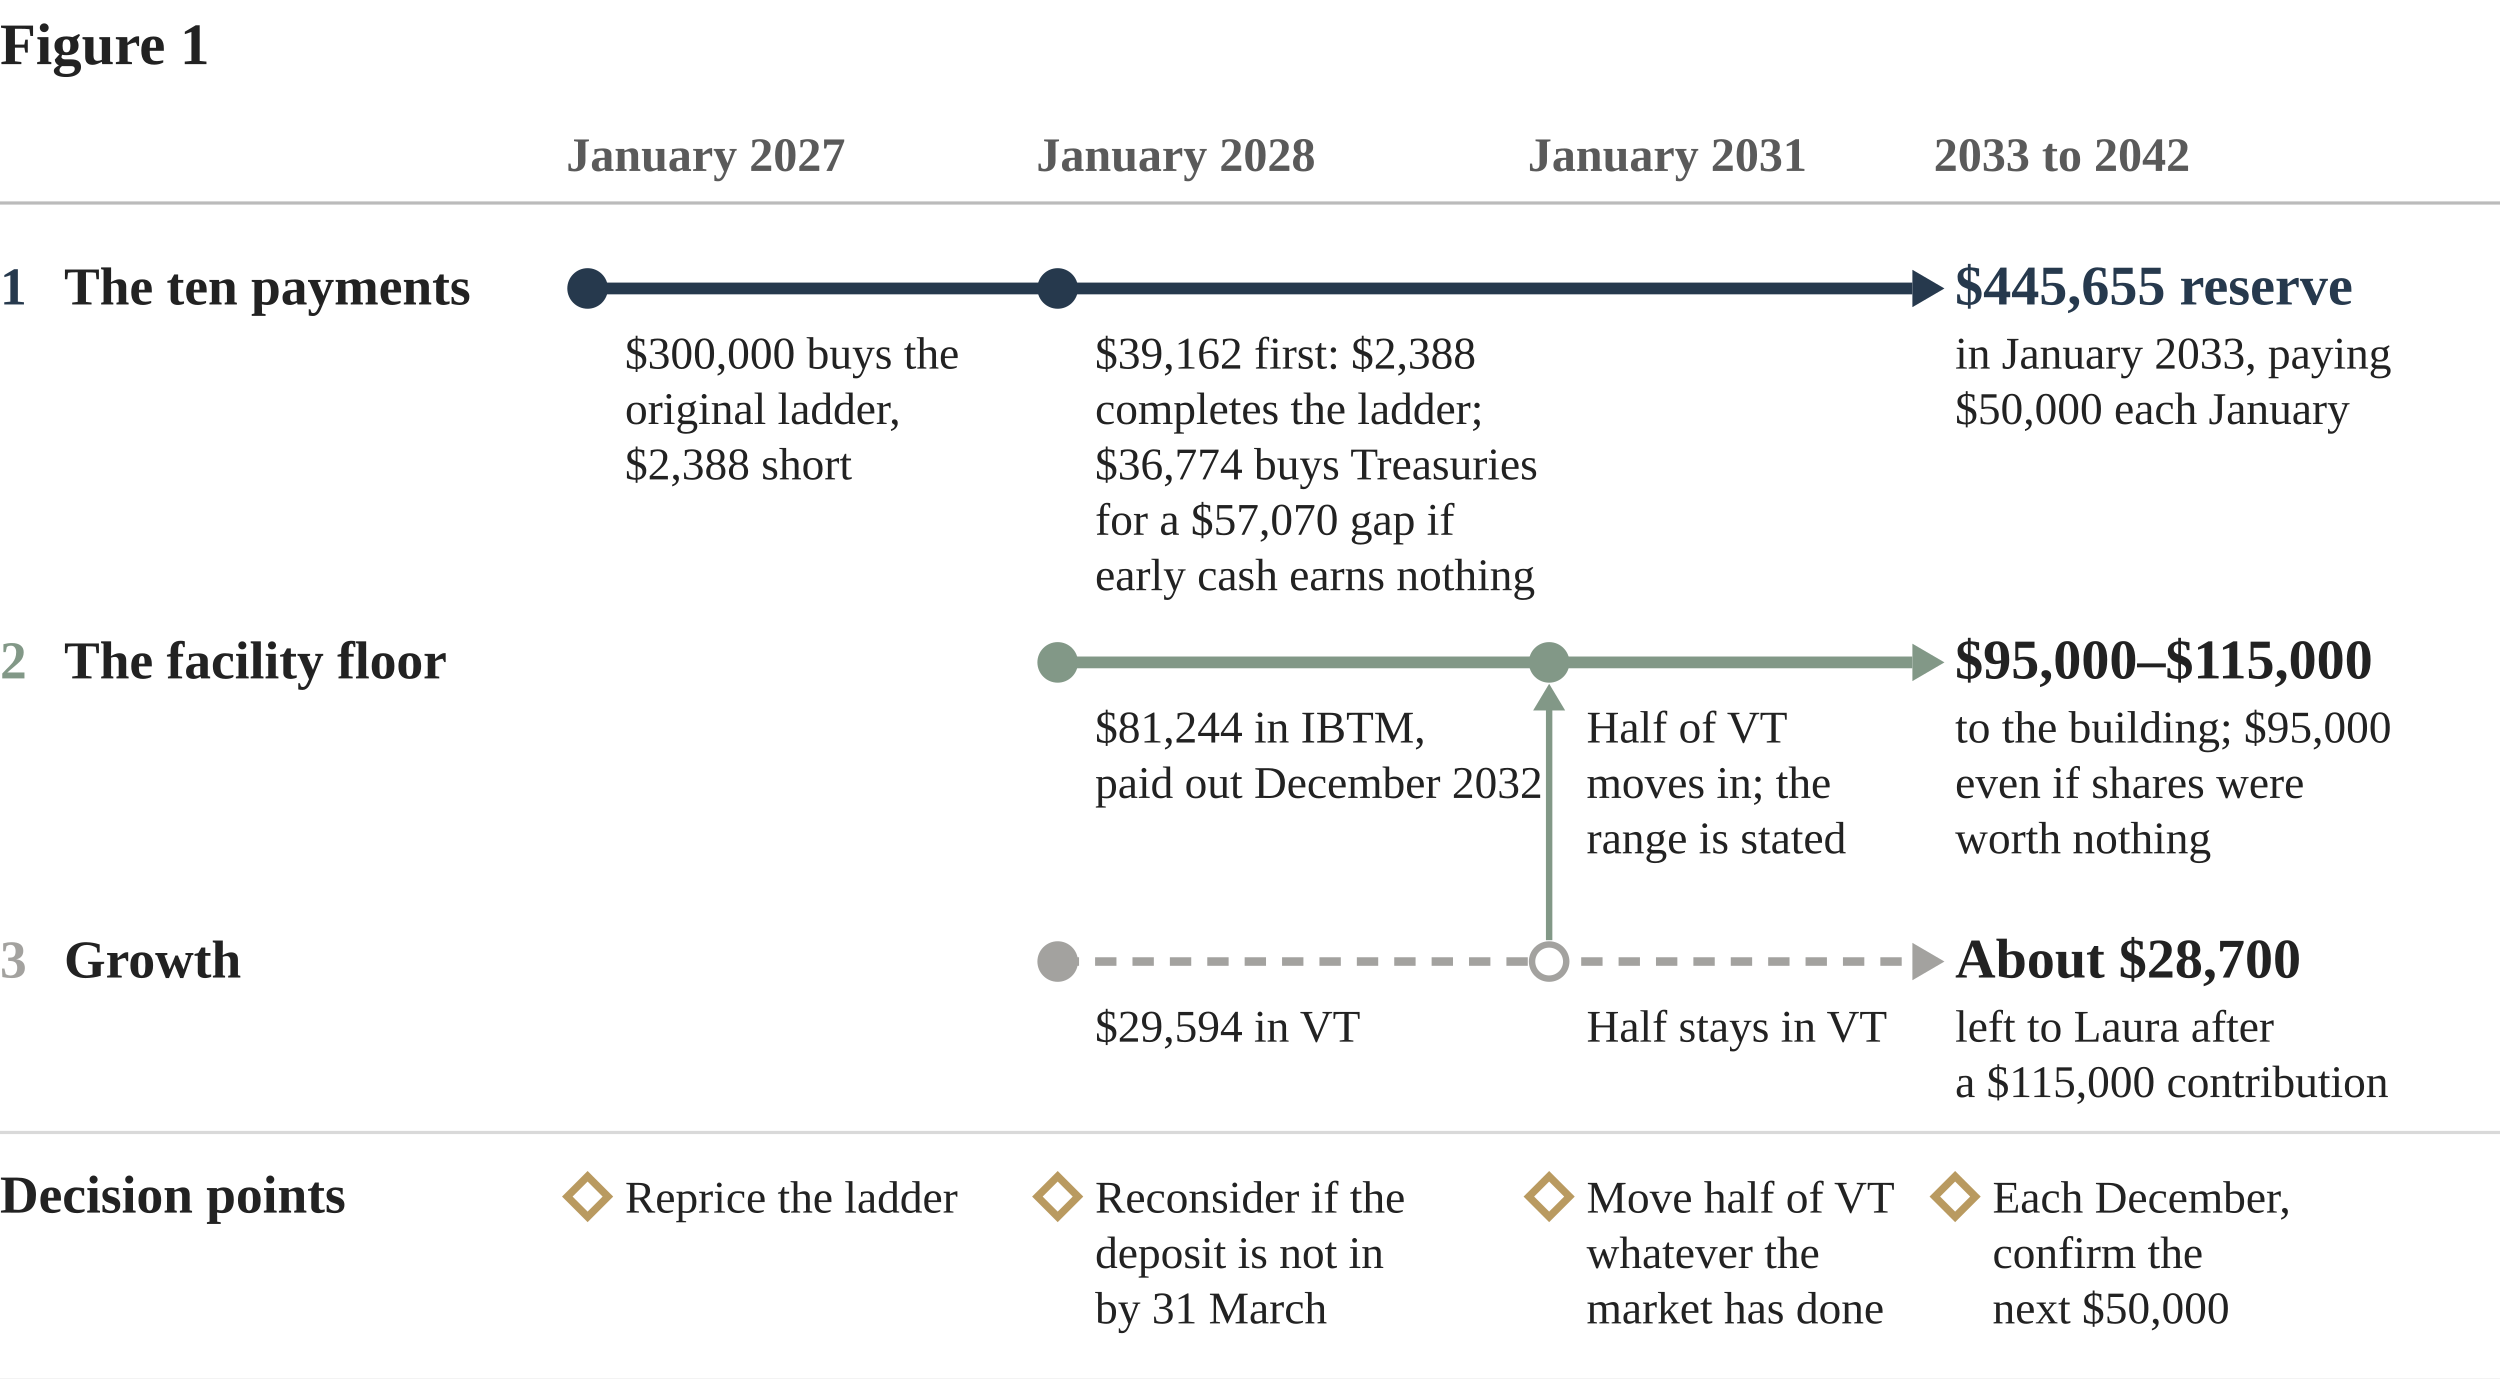
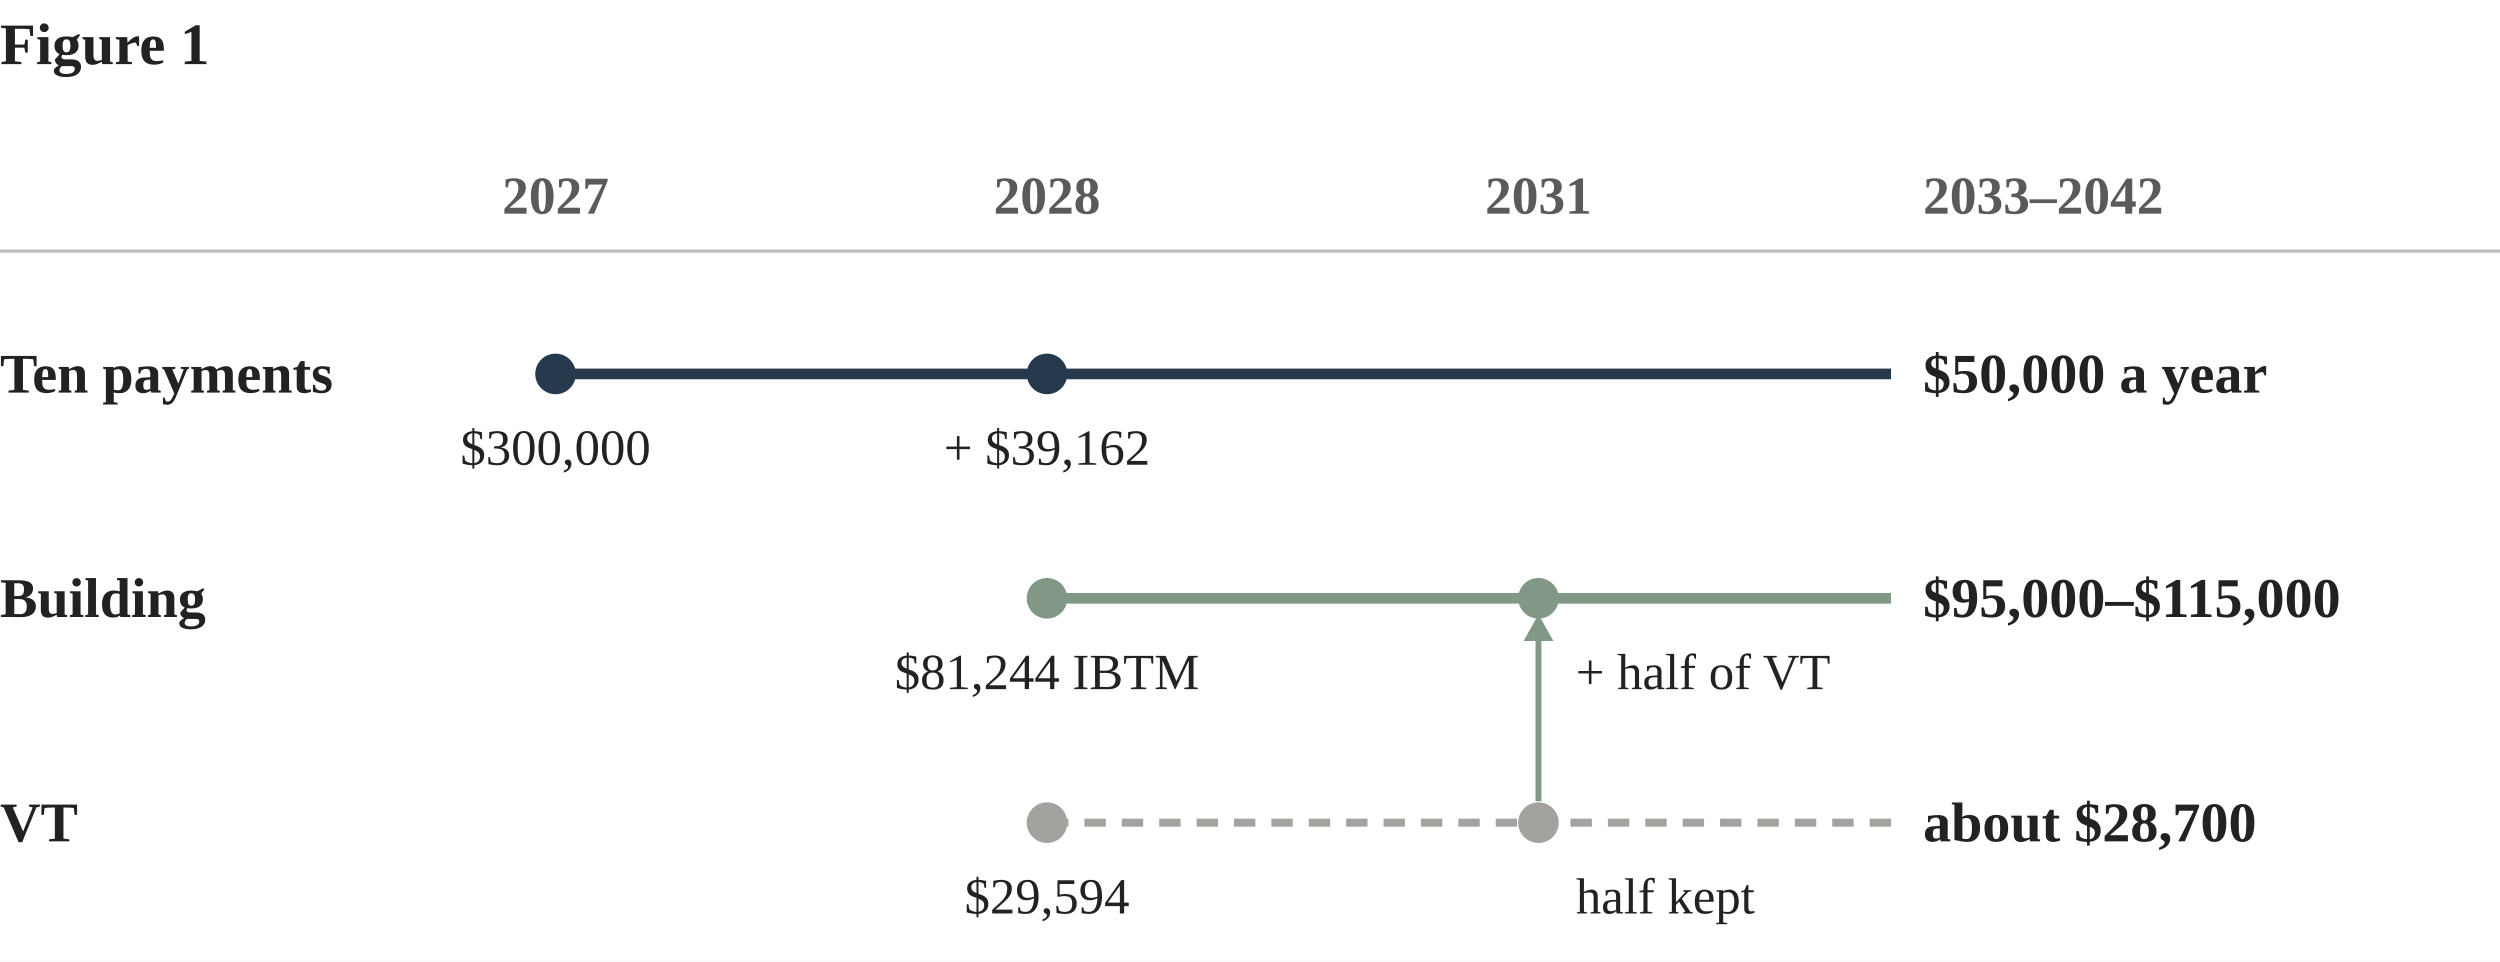
- <svg xmlns="http://www.w3.org/2000/svg" width="468pt" height="258pt" viewBox="0 0 468 258">
-   <rect width="468" height="258" fill="#fff" />
+ <svg xmlns="http://www.w3.org/2000/svg" width="468pt" height="180pt" viewBox="0 0 468 180">
+   <rect width="468" height="180" fill="#fff" />
  <text x="0" y="12" font-family="'Times New Roman', Tinos, 'Liberation Serif', Times, serif" font-size="11" font-weight="bold" font-style="normal" fill="#222222" text-anchor="start">Figure 1</text>
-   <g transform="translate(0,-16)">
-     <text x="106" y="48" font-family="'Times New Roman', Tinos, 'Liberation Serif', Times, serif" font-size="9" font-weight="bold" font-style="normal" fill="#5A5A5A" text-anchor="start">January 2027</text>
-     <text x="194" y="48" font-family="'Times New Roman', Tinos, 'Liberation Serif', Times, serif" font-size="9" font-weight="bold" font-style="normal" fill="#5A5A5A" text-anchor="start">January 2028</text>
-     <text x="286" y="48" font-family="'Times New Roman', Tinos, 'Liberation Serif', Times, serif" font-size="9" font-weight="bold" font-style="normal" fill="#5A5A5A" text-anchor="start">January 2031</text>
-     <text x="362" y="48" font-family="'Times New Roman', Tinos, 'Liberation Serif', Times, serif" font-size="9" font-weight="bold" font-style="normal" fill="#5A5A5A" text-anchor="start">2033 to 2042</text>
-     <line x1="0" y1="54" x2="468" y2="54" stroke="#BBBBBB" stroke-width="0.6" />
-     <text x="0" y="73" font-family="'Times New Roman', Tinos, 'Liberation Serif', Times, serif" font-size="10" font-weight="bold" font-style="normal" fill="#26394D" text-anchor="start">1</text>
-     <text x="12" y="73" font-family="'Times New Roman', Tinos, 'Liberation Serif', Times, serif" font-size="10" font-weight="bold" font-style="normal" fill="#222222" text-anchor="start">The ten payments</text>
-     <line x1="110" y1="70" x2="358" y2="70" stroke="#26394D" stroke-width="2.2" />
-     <path d="M358 66.5 L364 70 L358 73.5 Z" fill="#26394D" />
-     <circle cx="110" cy="70" r="3.2" fill="#26394D" stroke="#26394D" stroke-width="1.2" />
-     <circle cx="198" cy="70" r="3.2" fill="#26394D" stroke="#26394D" stroke-width="1.2" />
-     <text x="117" y="85.0" font-family="'Times New Roman', Tinos, 'Liberation Serif', Times, serif" font-size="8.5" font-weight="normal" font-style="normal" fill="#222222" text-anchor="start">$300,000 buys the</text>
-     <text x="117" y="95.37" font-family="'Times New Roman', Tinos, 'Liberation Serif', Times, serif" font-size="8.5" font-weight="normal" font-style="normal" fill="#222222" text-anchor="start">original ladder,</text>
-     <text x="117" y="105.74" font-family="'Times New Roman', Tinos, 'Liberation Serif', Times, serif" font-size="8.5" font-weight="normal" font-style="normal" fill="#222222" text-anchor="start">$2,388 short</text>
-     <text x="205" y="85.0" font-family="'Times New Roman', Tinos, 'Liberation Serif', Times, serif" font-size="8.5" font-weight="normal" font-style="normal" fill="#222222" text-anchor="start">$39,162 first: $2,388</text>
-     <text x="205" y="95.37" font-family="'Times New Roman', Tinos, 'Liberation Serif', Times, serif" font-size="8.5" font-weight="normal" font-style="normal" fill="#222222" text-anchor="start">completes the ladder;</text>
-     <text x="205" y="105.74" font-family="'Times New Roman', Tinos, 'Liberation Serif', Times, serif" font-size="8.5" font-weight="normal" font-style="normal" fill="#222222" text-anchor="start">$36,774 buys Treasuries</text>
-     <text x="205" y="116.11" font-family="'Times New Roman', Tinos, 'Liberation Serif', Times, serif" font-size="8.5" font-weight="normal" font-style="normal" fill="#222222" text-anchor="start">for a $57,070 gap if</text>
-     <text x="205" y="126.48" font-family="'Times New Roman', Tinos, 'Liberation Serif', Times, serif" font-size="8.5" font-weight="normal" font-style="normal" fill="#222222" text-anchor="start">early cash earns nothing</text>
-     <text x="366" y="73" font-family="'Times New Roman', Tinos, 'Liberation Serif', Times, serif" font-size="10.5" font-weight="bold" font-style="normal" fill="#26394D" text-anchor="start">$445,655 reserve</text>
-     <text x="366" y="85.0" font-family="'Times New Roman', Tinos, 'Liberation Serif', Times, serif" font-size="8.5" font-weight="normal" font-style="normal" fill="#222222" text-anchor="start">in January 2033, paying</text>
-     <text x="366" y="95.37" font-family="'Times New Roman', Tinos, 'Liberation Serif', Times, serif" font-size="8.5" font-weight="normal" font-style="normal" fill="#222222" text-anchor="start">$50,000 each January</text>
-     <text x="0" y="143" font-family="'Times New Roman', Tinos, 'Liberation Serif', Times, serif" font-size="10" font-weight="bold" font-style="normal" fill="#829887" text-anchor="start">2</text>
-     <text x="12" y="143" font-family="'Times New Roman', Tinos, 'Liberation Serif', Times, serif" font-size="10" font-weight="bold" font-style="normal" fill="#222222" text-anchor="start">The facility floor</text>
-     <line x1="198" y1="140" x2="358" y2="140" stroke="#829887" stroke-width="2.2" />
-     <path d="M358 136.5 L364 140 L358 143.5 Z" fill="#829887" />
-     <circle cx="198" cy="140" r="3.2" fill="#829887" stroke="#829887" stroke-width="1.2" />
-     <circle cx="290" cy="140" r="3.2" fill="#829887" stroke="#829887" stroke-width="1.2" />
-     <text x="205" y="155.0" font-family="'Times New Roman', Tinos, 'Liberation Serif', Times, serif" font-size="8.5" font-weight="normal" font-style="normal" fill="#222222" text-anchor="start">$81,244 in IBTM,</text>
-     <text x="205" y="165.37" font-family="'Times New Roman', Tinos, 'Liberation Serif', Times, serif" font-size="8.5" font-weight="normal" font-style="normal" fill="#222222" text-anchor="start">paid out December 2032</text>
-     <text x="297" y="155.0" font-family="'Times New Roman', Tinos, 'Liberation Serif', Times, serif" font-size="8.5" font-weight="normal" font-style="normal" fill="#222222" text-anchor="start">Half of VT</text>
-     <text x="297" y="165.37" font-family="'Times New Roman', Tinos, 'Liberation Serif', Times, serif" font-size="8.5" font-weight="normal" font-style="normal" fill="#222222" text-anchor="start">moves in; the</text>
-     <text x="297" y="175.74" font-family="'Times New Roman', Tinos, 'Liberation Serif', Times, serif" font-size="8.5" font-weight="normal" font-style="normal" fill="#222222" text-anchor="start">range is stated</text>
-     <text x="366" y="143" font-family="'Times New Roman', Tinos, 'Liberation Serif', Times, serif" font-size="10.5" font-weight="bold" font-style="normal" fill="#222222" text-anchor="start">$95,000–$115,000</text>
-     <text x="366" y="155.0" font-family="'Times New Roman', Tinos, 'Liberation Serif', Times, serif" font-size="8.5" font-weight="normal" font-style="normal" fill="#222222" text-anchor="start">to the building; $95,000</text>
-     <text x="366" y="165.37" font-family="'Times New Roman', Tinos, 'Liberation Serif', Times, serif" font-size="8.5" font-weight="normal" font-style="normal" fill="#222222" text-anchor="start">even if shares were</text>
-     <text x="366" y="175.74" font-family="'Times New Roman', Tinos, 'Liberation Serif', Times, serif" font-size="8.5" font-weight="normal" font-style="normal" fill="#222222" text-anchor="start">worth nothing</text>
-     <text x="0" y="199" font-family="'Times New Roman', Tinos, 'Liberation Serif', Times, serif" font-size="10" font-weight="bold" font-style="normal" fill="#A3A29F" text-anchor="start">3</text>
-     <text x="12" y="199" font-family="'Times New Roman', Tinos, 'Liberation Serif', Times, serif" font-size="10" font-weight="bold" font-style="normal" fill="#222222" text-anchor="start">Growth</text>
-     <line x1="198" y1="196" x2="358" y2="196" stroke="#A3A29F" stroke-width="1.6" stroke-dasharray="4 3" />
-     <path d="M358 192.5 L364 196 L358 199.5 Z" fill="#A3A29F" />
-     <circle cx="198" cy="196" r="3.2" fill="#A3A29F" stroke="#A3A29F" stroke-width="1.2" />
-     <circle cx="290" cy="196" r="3.2" fill="#fff" stroke="#A3A29F" stroke-width="1.2" />
-     <text x="205" y="211.0" font-family="'Times New Roman', Tinos, 'Liberation Serif', Times, serif" font-size="8.5" font-weight="normal" font-style="normal" fill="#222222" text-anchor="start">$29,594 in VT</text>
-     <text x="297" y="211.0" font-family="'Times New Roman', Tinos, 'Liberation Serif', Times, serif" font-size="8.5" font-weight="normal" font-style="normal" fill="#222222" text-anchor="start">Half stays in VT</text>
-     <text x="366" y="199" font-family="'Times New Roman', Tinos, 'Liberation Serif', Times, serif" font-size="10.5" font-weight="bold" font-style="normal" fill="#222222" text-anchor="start">About $28,700</text>
-     <text x="366" y="211.0" font-family="'Times New Roman', Tinos, 'Liberation Serif', Times, serif" font-size="8.5" font-weight="normal" font-style="normal" fill="#222222" text-anchor="start">left to Laura after</text>
-     <text x="366" y="221.37" font-family="'Times New Roman', Tinos, 'Liberation Serif', Times, serif" font-size="8.5" font-weight="normal" font-style="normal" fill="#222222" text-anchor="start">a $115,000 contribution</text>
-     <line x1="290" y1="192" x2="290" y2="146" stroke="#829887" stroke-width="1.2" />
-     <path d="M287 149 L290 144 L293 149 Z" fill="#829887" />
-     <line x1="0" y1="228" x2="468" y2="228" stroke="#D9D9D9" stroke-width="0.6" />
-     <text x="0" y="243" font-family="'Times New Roman', Tinos, 'Liberation Serif', Times, serif" font-size="10" font-weight="bold" font-style="normal" fill="#222222" text-anchor="start">Decision points</text>
-     <path d="M110 236.2 L113.8 240 L110 243.8 L106.2 240 Z" fill="#fff" stroke="#B99A60" stroke-width="1.4" />
-     <text x="117" y="243.0" font-family="'Times New Roman', Tinos, 'Liberation Serif', Times, serif" font-size="8.5" font-weight="normal" font-style="normal" fill="#222222" text-anchor="start">Reprice the ladder</text>
-     <path d="M198 236.2 L201.8 240 L198 243.8 L194.2 240 Z" fill="#fff" stroke="#B99A60" stroke-width="1.4" />
-     <text x="205" y="243.0" font-family="'Times New Roman', Tinos, 'Liberation Serif', Times, serif" font-size="8.5" font-weight="normal" font-style="normal" fill="#222222" text-anchor="start">Reconsider if the</text>
-     <text x="205" y="253.37" font-family="'Times New Roman', Tinos, 'Liberation Serif', Times, serif" font-size="8.5" font-weight="normal" font-style="normal" fill="#222222" text-anchor="start">deposit is not in</text>
-     <text x="205" y="263.74" font-family="'Times New Roman', Tinos, 'Liberation Serif', Times, serif" font-size="8.5" font-weight="normal" font-style="normal" fill="#222222" text-anchor="start">by 31 March</text>
-     <path d="M290 236.2 L293.8 240 L290 243.8 L286.2 240 Z" fill="#fff" stroke="#B99A60" stroke-width="1.4" />
-     <text x="297" y="243.0" font-family="'Times New Roman', Tinos, 'Liberation Serif', Times, serif" font-size="8.5" font-weight="normal" font-style="normal" fill="#222222" text-anchor="start">Move half of VT</text>
-     <text x="297" y="253.37" font-family="'Times New Roman', Tinos, 'Liberation Serif', Times, serif" font-size="8.5" font-weight="normal" font-style="normal" fill="#222222" text-anchor="start">whatever the</text>
-     <text x="297" y="263.74" font-family="'Times New Roman', Tinos, 'Liberation Serif', Times, serif" font-size="8.5" font-weight="normal" font-style="normal" fill="#222222" text-anchor="start">market has done</text>
-     <path d="M366 236.2 L369.8 240 L366 243.8 L362.2 240 Z" fill="#fff" stroke="#B99A60" stroke-width="1.4" />
-     <text x="373" y="243.0" font-family="'Times New Roman', Tinos, 'Liberation Serif', Times, serif" font-size="8.5" font-weight="normal" font-style="normal" fill="#222222" text-anchor="start">Each December,</text>
-     <text x="373" y="253.37" font-family="'Times New Roman', Tinos, 'Liberation Serif', Times, serif" font-size="8.5" font-weight="normal" font-style="normal" fill="#222222" text-anchor="start">confirm the</text>
-     <text x="373" y="263.74" font-family="'Times New Roman', Tinos, 'Liberation Serif', Times, serif" font-size="8.5" font-weight="normal" font-style="normal" fill="#222222" text-anchor="start">next $50,000</text>
-   </g>
+   <text x="104" y="40" font-family="'Times New Roman', Tinos, 'Liberation Serif', Times, serif" font-size="10" font-weight="bold" font-style="normal" fill="#5A5A5A" text-anchor="middle">2027</text>
+   <text x="196" y="40" font-family="'Times New Roman', Tinos, 'Liberation Serif', Times, serif" font-size="10" font-weight="bold" font-style="normal" fill="#5A5A5A" text-anchor="middle">2028</text>
+   <text x="288" y="40" font-family="'Times New Roman', Tinos, 'Liberation Serif', Times, serif" font-size="10" font-weight="bold" font-style="normal" fill="#5A5A5A" text-anchor="middle">2031</text>
+   <text x="360" y="40" font-family="'Times New Roman', Tinos, 'Liberation Serif', Times, serif" font-size="10" font-weight="bold" font-style="normal" fill="#5A5A5A" text-anchor="start">2033–2042</text>
+   <line x1="0" y1="47" x2="468" y2="47" stroke="#BBBBBB" stroke-width="0.6" />
+   <text x="0" y="73.5" font-family="'Times New Roman', Tinos, 'Liberation Serif', Times, serif" font-size="10.5" font-weight="bold" font-style="normal" fill="#222222" text-anchor="start">Ten payments</text>
+   <line x1="104" y1="70" x2="354" y2="70" stroke="#26394D" stroke-width="2" />
+   <circle cx="104" cy="70" r="3.2" fill="#26394D" stroke="#26394D" stroke-width="1.2" />
+   <text x="104" y="87" font-family="'Times New Roman', Tinos, 'Liberation Serif', Times, serif" font-size="9.5" font-weight="normal" font-style="normal" fill="#222222" text-anchor="middle">$300,000</text>
+   <circle cx="196" cy="70" r="3.2" fill="#26394D" stroke="#26394D" stroke-width="1.2" />
+   <text x="196" y="87" font-family="'Times New Roman', Tinos, 'Liberation Serif', Times, serif" font-size="9.5" font-weight="normal" font-style="normal" fill="#222222" text-anchor="middle">+ $39,162</text>
+   <text x="360" y="73.5" font-family="'Times New Roman', Tinos, 'Liberation Serif', Times, serif" font-size="10.5" font-weight="bold" font-style="normal" fill="#222222" text-anchor="start">$50,000 a year</text>
+   <text x="0" y="115.5" font-family="'Times New Roman', Tinos, 'Liberation Serif', Times, serif" font-size="10.5" font-weight="bold" font-style="normal" fill="#222222" text-anchor="start">Building</text>
+   <line x1="196" y1="112" x2="354" y2="112" stroke="#829887" stroke-width="2" />
+   <circle cx="196" cy="112" r="3.2" fill="#829887" stroke="#829887" stroke-width="1.2" />
+   <text x="196" y="129" font-family="'Times New Roman', Tinos, 'Liberation Serif', Times, serif" font-size="9.5" font-weight="normal" font-style="normal" fill="#222222" text-anchor="middle">$81,244 IBTM</text>
+   <circle cx="288" cy="112" r="3.2" fill="#829887" stroke="#829887" stroke-width="1.2" />
+   <text x="295" y="129" font-family="'Times New Roman', Tinos, 'Liberation Serif', Times, serif" font-size="9.5" font-weight="normal" font-style="normal" fill="#222222" text-anchor="start">+ half of VT</text>
+   <text x="360" y="115.5" font-family="'Times New Roman', Tinos, 'Liberation Serif', Times, serif" font-size="10.5" font-weight="bold" font-style="normal" fill="#222222" text-anchor="start">$95,000–$115,000</text>
+   <text x="0" y="157.5" font-family="'Times New Roman', Tinos, 'Liberation Serif', Times, serif" font-size="10.5" font-weight="bold" font-style="normal" fill="#222222" text-anchor="start">VT</text>
+   <line x1="196" y1="154" x2="354" y2="154" stroke="#A3A29F" stroke-width="1.5" stroke-dasharray="4 3" />
+   <circle cx="196" cy="154" r="3.2" fill="#A3A29F" stroke="#A3A29F" stroke-width="1.2" />
+   <text x="196" y="171" font-family="'Times New Roman', Tinos, 'Liberation Serif', Times, serif" font-size="9.5" font-weight="normal" font-style="normal" fill="#222222" text-anchor="middle">$29,594</text>
+   <circle cx="288" cy="154" r="3.2" fill="#A3A29F" stroke="#A3A29F" stroke-width="1.2" />
+   <text x="295" y="171" font-family="'Times New Roman', Tinos, 'Liberation Serif', Times, serif" font-size="9.5" font-weight="normal" font-style="normal" fill="#222222" text-anchor="start">half kept</text>
+   <text x="360" y="157.5" font-family="'Times New Roman', Tinos, 'Liberation Serif', Times, serif" font-size="10.5" font-weight="bold" font-style="normal" fill="#222222" text-anchor="start">about $28,700</text>
+   <line x1="288" y1="150" x2="288" y2="117" stroke="#829887" stroke-width="1.1" />
+   <path d="M285.2 120 L288 115 L290.8 120 Z" fill="#829887" />
</svg>
